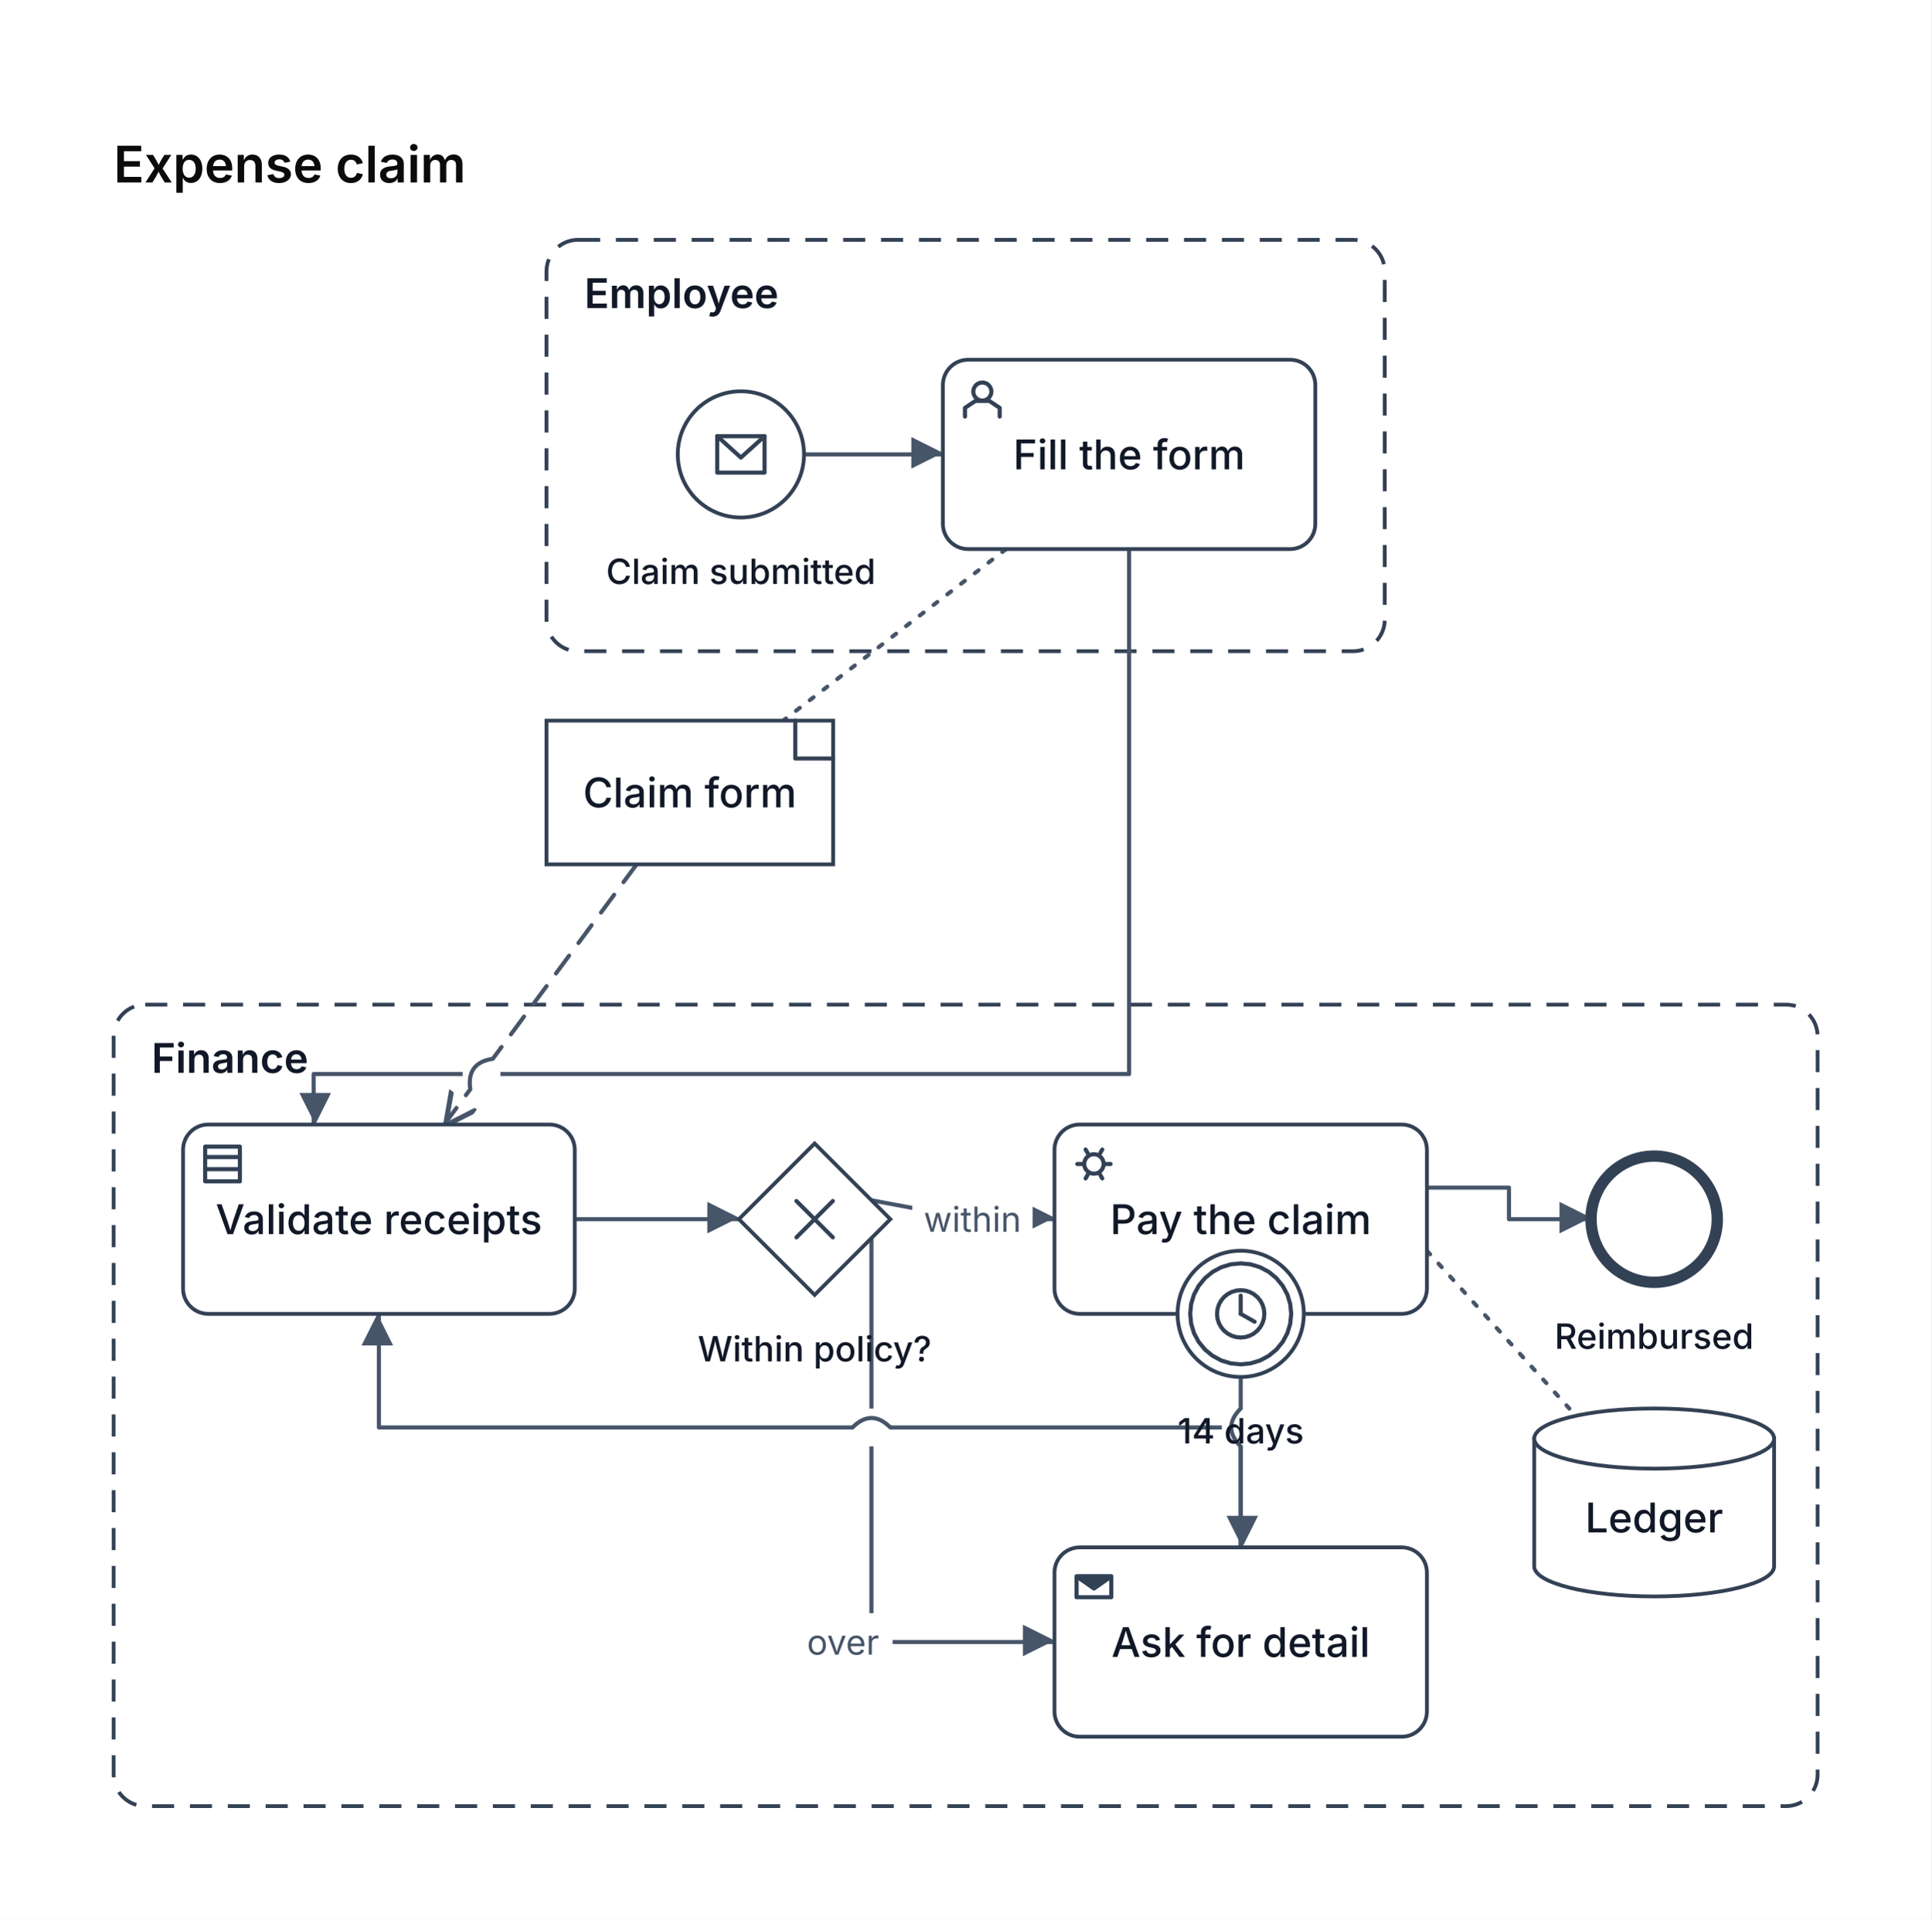
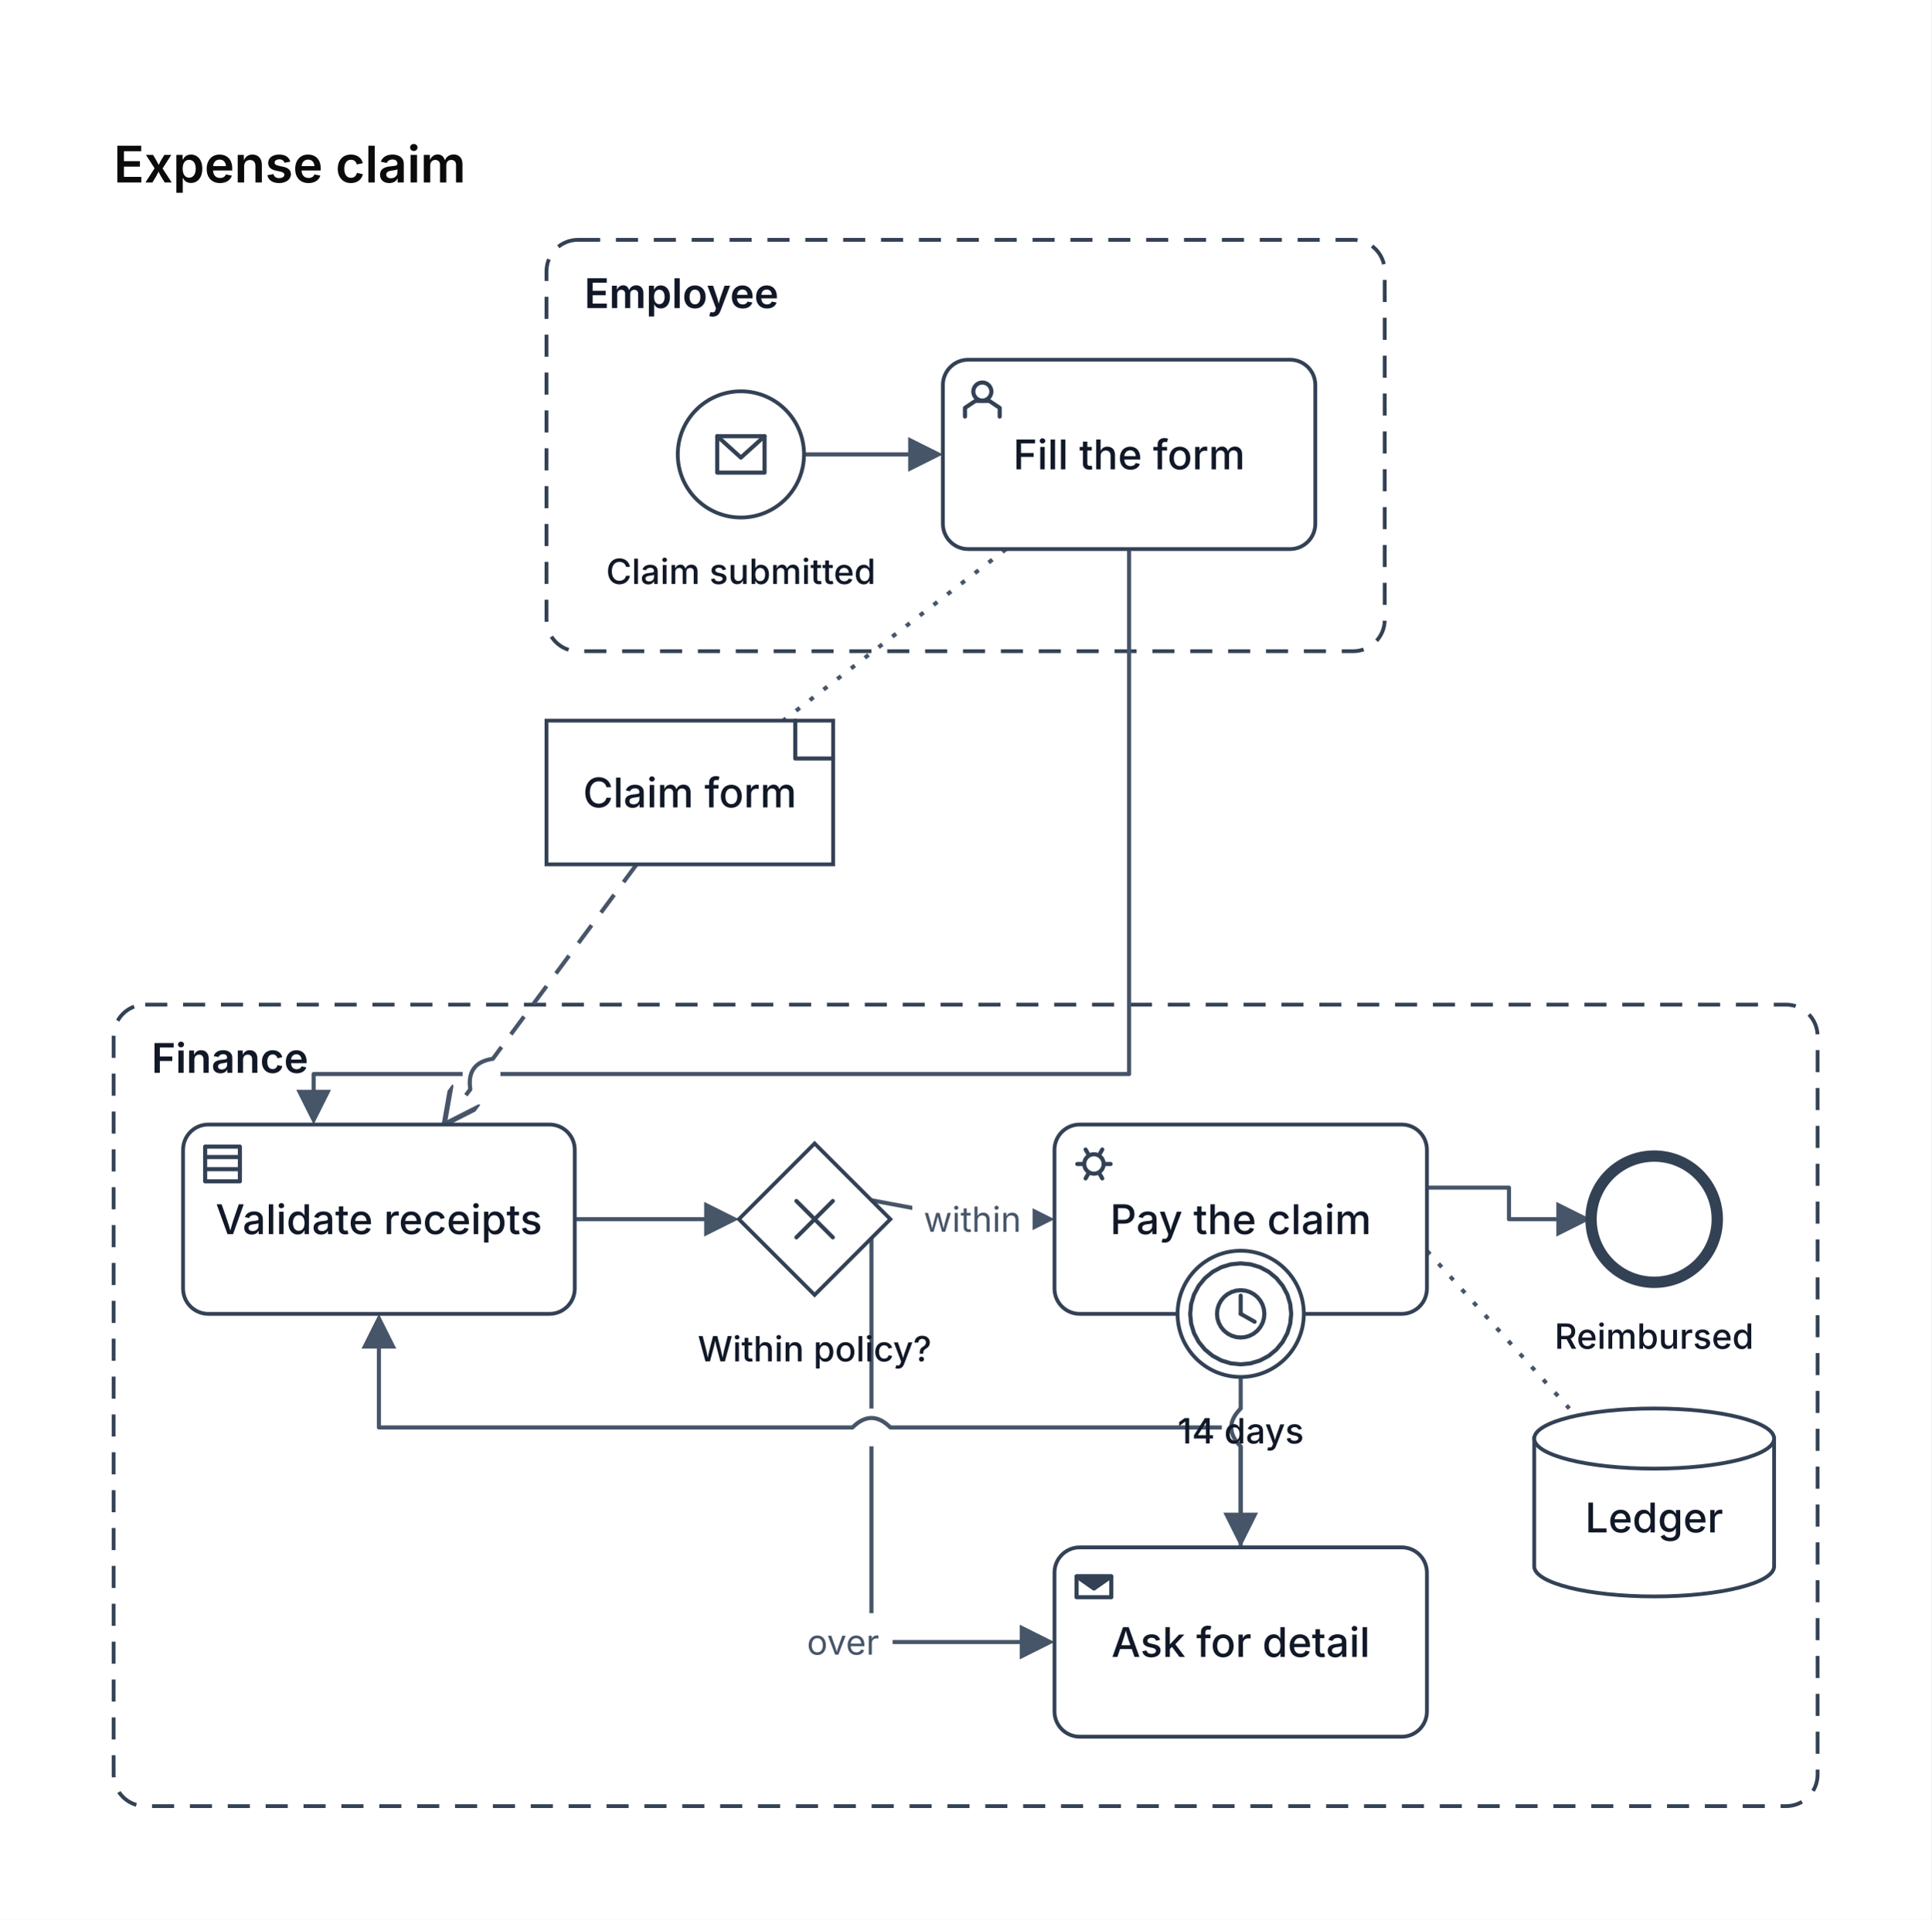
<svg xmlns="http://www.w3.org/2000/svg" width="611.88" height="608.37" viewBox="0 0 611.88 608.37" role="img" aria-label="Expense claim">
  <defs>
-     <marker id="h-open-_475569" markerUnits="userSpaceOnUse" markerWidth="11" markerHeight="11" refX="10" refY="5.5" orient="auto-start-reverse">
-       <path d="M0,0 L10,5 L0,10" fill="none" stroke="#475569" stroke-width="1.6" stroke-linecap="round" stroke-linejoin="round" />
+     <marker id="h-open-_475569" markerUnits="userSpaceOnUse" markerWidth="13" markerHeight="11" viewBox="-12 0 13 11" refX="0" refY="5.5" orient="auto-start-reverse">
+       <path d="M-11,0 L0,5.5 L-11,11" fill="none" stroke="#475569" stroke-width="1.6" stroke-linecap="round" stroke-linejoin="round" />
    </marker>
-     <marker id="h-solid-_475569" markerUnits="userSpaceOnUse" markerWidth="11" markerHeight="11" refX="10" refY="5.5" orient="auto-start-reverse">
-       <path d="M0,0 L10,5 L0,10 z" fill="#475569" />
+     <marker id="h-solid-_475569" markerUnits="userSpaceOnUse" markerWidth="13" markerHeight="11" viewBox="-12 0 13 11" refX="0" refY="5.5" orient="auto-start-reverse">
+       <path d="M-11,0 L0,5.5 L-11,11 z" fill="#475569" />
    </marker>
  </defs>
  <rect x="0" y="0" width="611.88" height="608.37" fill="#ffffff" />
  <g transform="translate(214.74,124)">
    <rect x="-41.6" y="-48" width="265.6" height="130.37" rx="10" fill="#ffffff" stroke="#334155" stroke-width="1.2" stroke-dasharray="7 5" />
    <rect x="-32.6" y="-40.46" width="63.8" height="18.2" fill="#ffffff" />
    <text x="-29.6" y="-31.1" text-anchor="start" dominant-baseline="central" font-family="Inter, ui-sans-serif, system-ui, sans-serif" font-size="13" font-weight="600" fill="#111827">Employee</text>
    <rect x="-178.74" y="194.37" width="539.88" height="254" rx="10" fill="#ffffff" stroke="#334155" stroke-width="1.2" stroke-dasharray="7 5" />
    <rect x="-169.74" y="201.91" width="52.24" height="18.2" fill="#ffffff" />
    <text x="-166.74" y="211.27" text-anchor="start" dominant-baseline="central" font-family="Inter, ui-sans-serif, system-ui, sans-serif" font-size="13" font-weight="600" fill="#111827">Finance</text>
-     <polyline points="40,20 62,20 62,20 84,20" fill="none" stroke="#475569" stroke-width="1.3" stroke-linejoin="round" stroke-linecap="round" marker-end="url(#h-solid-_475569)" />
-     <polyline points="143,50 143,216.37 -94.69,216.37 -115.37,216.37 -115.37,232.37" fill="none" stroke="#475569" stroke-width="1.3" stroke-linejoin="round" stroke-linecap="round" marker-end="url(#h-solid-_475569)" />
-     <polyline points="-32.64,262.37 -6.64,262.37 -6.64,262.37 19.36,262.37" fill="none" stroke="#475569" stroke-width="1.3" stroke-linejoin="round" stroke-linecap="round" marker-end="url(#h-solid-_475569)" />
-     <polyline points="61.36,256.37 93.36,262.37 93.36,262.37 119.36,262.37" fill="none" stroke="#475569" stroke-width="1.3" stroke-linejoin="round" stroke-linecap="round" marker-end="url(#h-solid-_475569)" />
-     <polyline points="61.36,268.37 61.36,396.37 43.36,396.37 119.36,396.37" fill="none" stroke="#475569" stroke-width="1.3" stroke-linejoin="round" stroke-linecap="round" marker-end="url(#h-solid-_475569)" />
-     <polyline points="178.36,366.37 178.36,328.37 -94.69,328.37 -94.69,292.37" fill="none" stroke="#475569" stroke-width="1.3" stroke-linejoin="round" stroke-linecap="round" marker-end="url(#h-solid-_475569)" />
-     <polyline points="237.36,252.37 263.36,252.37 263.36,262.37 263.36,262.37 289.36,262.37" fill="none" stroke="#475569" stroke-width="1.3" stroke-linejoin="round" stroke-linecap="round" marker-end="url(#h-solid-_475569)" />
-     <polyline points="178.36,312.37 178.36,339.37 178.36,339.37 178.36,366.37" fill="none" stroke="#475569" stroke-width="1.3" stroke-linejoin="round" stroke-linecap="round" marker-end="url(#h-solid-_475569)" />
-     <polyline points="104.03,50 33.4,104.37" fill="none" stroke="#475569" stroke-width="1.3" stroke-linejoin="round" stroke-linecap="round" stroke-dasharray="1.5 4" />
-     <polyline points="237.36,272.37 282.48,322.37" fill="none" stroke="#475569" stroke-width="1.3" stroke-linejoin="round" stroke-linecap="round" stroke-dasharray="1.5 4" />
-     <polyline points="-13.03,149.92 -74.01,232.37" fill="none" stroke="#475569" stroke-width="1.3" stroke-linejoin="round" stroke-linecap="round" marker-end="url(#h-open-_475569)" stroke-dasharray="7 5" />
+     <polyline points="40,20 62,20 62,20 84,20" fill="none" stroke="none" marker-end="url(#h-solid-_475569)" />
+     <polyline points="40,20 62,20 62,20 74.5,20" fill="none" stroke="#475569" stroke-width="1.3" stroke-linejoin="round" stroke-linecap="butt" />
+     <polyline points="143,50 143,216.37 -94.69,216.37 -115.37,216.37 -115.37,232.37" fill="none" stroke="none" marker-end="url(#h-solid-_475569)" />
+     <polyline points="143,50 143,216.37 -94.69,216.37 -115.37,216.37 -115.37,222.87" fill="none" stroke="#475569" stroke-width="1.3" stroke-linejoin="round" stroke-linecap="butt" />
+     <polyline points="-32.64,262.37 -6.64,262.37 -6.64,262.37 19.36,262.37" fill="none" stroke="none" marker-end="url(#h-solid-_475569)" />
+     <polyline points="-32.64,262.37 -6.64,262.37 -6.64,262.37 9.86,262.37" fill="none" stroke="#475569" stroke-width="1.3" stroke-linejoin="round" stroke-linecap="butt" />
+     <polyline points="61.36,256.37 93.36,262.37 93.36,262.37 119.36,262.37" fill="none" stroke="none" marker-end="url(#h-solid-_475569)" />
+     <polyline points="61.36,256.37 93.36,262.37 93.36,262.37 109.86,262.37" fill="none" stroke="#475569" stroke-width="1.3" stroke-linejoin="round" stroke-linecap="butt" />
+     <polyline points="61.36,268.37 61.36,396.37 43.36,396.37 119.36,396.37" fill="none" stroke="none" marker-end="url(#h-solid-_475569)" />
+     <polyline points="61.36,268.37 61.36,396.37 43.36,396.37 109.86,396.37" fill="none" stroke="#475569" stroke-width="1.3" stroke-linejoin="round" stroke-linecap="butt" />
+     <polyline points="178.36,366.37 178.36,328.37 -94.69,328.37 -94.69,292.37" fill="none" stroke="none" marker-end="url(#h-solid-_475569)" />
+     <polyline points="178.36,366.37 178.36,328.37 -94.69,328.37 -94.69,301.87" fill="none" stroke="#475569" stroke-width="1.3" stroke-linejoin="round" stroke-linecap="butt" />
+     <polyline points="237.36,252.37 263.36,252.37 263.36,262.37 263.36,262.37 289.36,262.37" fill="none" stroke="none" marker-end="url(#h-solid-_475569)" />
+     <polyline points="237.36,252.37 263.36,252.37 263.36,262.37 263.36,262.37 279.86,262.37" fill="none" stroke="#475569" stroke-width="1.3" stroke-linejoin="round" stroke-linecap="butt" />
+     <polyline points="178.36,312.37 178.36,339.37 178.36,339.37 178.36,366.37" fill="none" stroke="none" marker-end="url(#h-solid-_475569)" />
+     <polyline points="178.36,312.37 178.36,339.37 178.36,339.37 178.36,356.87" fill="none" stroke="#475569" stroke-width="1.3" stroke-linejoin="round" stroke-linecap="butt" />
+     <polyline points="104.03,50 33.4,104.37" fill="none" stroke="#475569" stroke-width="1.3" stroke-linejoin="round" stroke-linecap="butt" stroke-dasharray="1.5 4" />
+     <polyline points="237.36,272.37 282.48,322.37" fill="none" stroke="#475569" stroke-width="1.3" stroke-linejoin="round" stroke-linecap="butt" stroke-dasharray="1.5 4" />
+     <polyline points="-13.03,149.92 -74.01,232.37" fill="none" stroke="none" marker-end="url(#h-open-_475569)" />
+     <polyline points="-13.03,149.92 -68.36,224.73" fill="none" stroke="#475569" stroke-width="1.3" stroke-linejoin="round" stroke-linecap="butt" stroke-dasharray="7 5" />
    <circle cx="-62.18" cy="216.37" r="6" fill="#ffffff" />
    <path d="M-58.61 211.54 Q -67 212.8 -65.74 221.19" fill="none" stroke="#475569" stroke-width="1.3" stroke-linecap="round" />
    <circle cx="61.36" cy="328.37" r="6" fill="#ffffff" />
    <path d="M67.36 328.37 Q 61.36 322.37 55.36 328.37" fill="none" stroke="#475569" stroke-width="1.3" stroke-linecap="round" />
    <circle cx="178.36" cy="328.37" r="6" fill="#ffffff" />
    <path d="M178.36 322.37 Q 172.36 328.37 178.36 334.37" fill="none" stroke="#475569" stroke-width="1.3" stroke-linecap="round" />
    <rect x="74.3" y="253.22" width="38.12" height="18.3" rx="3" fill="#ffffff" />
    <text x="93.36" y="262.37" text-anchor="middle" dominant-baseline="central" font-family="Inter, ui-sans-serif, system-ui, sans-serif" font-size="11" font-weight="400" fill="#475569">
      <tspan x="93.36" dy="0">within</tspan>
    </text>
    <rect x="36.66" y="387.22" width="31.4" height="18.3" rx="3" fill="#ffffff" />
    <text x="52.36" y="396.37" text-anchor="middle" dominant-baseline="central" font-family="Inter, ui-sans-serif, system-ui, sans-serif" font-size="11" font-weight="400" fill="#475569">
      <tspan x="52.36" dy="0">over</tspan>
    </text>
    <ellipse cx="20" cy="20" rx="20" ry="20" fill="#ffffff" stroke="#334155" stroke-width="1.2" />
    <rect x="84" y="-10" width="118" height="60" rx="8" fill="#ffffff" stroke="#334155" stroke-width="1.2" />
    <text x="143" y="20" text-anchor="middle" dominant-baseline="central" font-family="Inter, ui-sans-serif, system-ui, sans-serif" font-size="13" font-weight="500" fill="#111827">
      <tspan x="143" dy="0">Fill the form</tspan>
    </text>
    <rect x="-156.74" y="232.37" width="124.1" height="60" rx="8" fill="#ffffff" stroke="#334155" stroke-width="1.2" />
    <text x="-94.69" y="262.37" text-anchor="middle" dominant-baseline="central" font-family="Inter, ui-sans-serif, system-ui, sans-serif" font-size="13" font-weight="500" fill="#111827">
      <tspan x="-94.69" dy="0">Validate receipts</tspan>
    </text>
    <polygon points="43.36,238.37 67.36,262.37 43.36,286.37 19.36,262.37" fill="#ffffff" stroke="#334155" stroke-width="1.2" />
    <rect x="119.36" y="232.37" width="118" height="60" rx="8" fill="#ffffff" stroke="#334155" stroke-width="1.2" />
    <text x="178.36" y="262.37" text-anchor="middle" dominant-baseline="central" font-family="Inter, ui-sans-serif, system-ui, sans-serif" font-size="13" font-weight="500" fill="#111827">
      <tspan x="178.36" dy="0">Pay the claim</tspan>
    </text>
    <rect x="119.36" y="366.37" width="118" height="60" rx="8" fill="#ffffff" stroke="#334155" stroke-width="1.2" />
    <text x="178.36" y="396.37" text-anchor="middle" dominant-baseline="central" font-family="Inter, ui-sans-serif, system-ui, sans-serif" font-size="13" font-weight="500" fill="#111827">
      <tspan x="178.36" dy="0">Ask for detail</tspan>
    </text>
    <ellipse cx="309.36" cy="262.37" rx="20" ry="20" fill="#ffffff" stroke="#334155" stroke-width="3.6" />
    <ellipse cx="178.36" cy="292.37" rx="20" ry="20" fill="#ffffff" stroke="#334155" stroke-width="1.2" />
    <rect x="-41.6" y="104.37" width="90.83" height="45.55" rx="0" fill="#ffffff" stroke="#334155" stroke-width="1.2" />
    <text x="3.81" y="127.14" text-anchor="middle" dominant-baseline="central" font-family="Inter, ui-sans-serif, system-ui, sans-serif" font-size="13" font-weight="500" fill="#111827">
      <tspan x="3.81" dy="0">Claim form</tspan>
    </text>
    <path d="M 271.36 331.89 L 271.36 372.39 A 38 9.53 0 0 0 347.36 372.39 L 347.36 331.89 Z" fill="#ffffff" stroke="#334155" stroke-width="1.2" />
    <ellipse cx="309.36" cy="331.89" rx="38" ry="9.53" fill="#ffffff" stroke="#334155" stroke-width="1.2" />
    <text x="309.36" y="356.9" text-anchor="middle" dominant-baseline="central" font-family="Inter, ui-sans-serif, system-ui, sans-serif" font-size="13" font-weight="500" fill="#111827">
      <tspan x="309.36" dy="0">Ledger</tspan>
    </text>
    <polygon points="12.5,14.23 27.5,14.23 27.5,25.77 12.5,25.77" fill="none" stroke="#334155" stroke-width="1.3" stroke-linejoin="round" stroke-linecap="round" />
    <polyline points="12.5,14.23 20,21 27.5,14.23" fill="none" stroke="#334155" stroke-width="1.3" stroke-linejoin="round" stroke-linecap="round" />
    <polygon points="99.36,0.08 99.31,0.64 99.14,1.17 98.88,1.67 98.52,2.1 98.09,2.46 97.59,2.72 97.06,2.89 96.5,2.94 95.94,2.89 95.41,2.72 94.91,2.46 94.48,2.1 94.12,1.67 93.86,1.17 93.69,0.64 93.64,0.08 93.69,-0.48 93.86,-1.01 94.12,-1.51 94.48,-1.94 94.91,-2.3 95.41,-2.56 95.94,-2.73 96.5,-2.78 97.06,-2.73 97.59,-2.56 98.09,-2.3 98.52,-1.94 98.88,-1.51 99.14,-1.01 99.31,-0.48" fill="none" stroke="#334155" stroke-width="1.3" stroke-linejoin="round" stroke-linecap="round" />
    <polyline points="91,8 91,5.25 94.3,3.05 98.7,3.05 102,5.25 102,8" fill="none" stroke="#334155" stroke-width="1.3" stroke-linejoin="round" stroke-linecap="round" />
    <polygon points="-149.74,239.37 -138.74,239.37 -138.74,250.37 -149.74,250.37" fill="none" stroke="#334155" stroke-width="1.3" stroke-linejoin="round" stroke-linecap="round" />
    <polyline points="-149.74,242.67 -138.74,242.67" fill="none" stroke="#334155" stroke-width="1.3" stroke-linejoin="round" stroke-linecap="round" />
    <polyline points="-149.74,246.52 -138.74,246.52" fill="none" stroke="#334155" stroke-width="1.3" stroke-linejoin="round" stroke-linecap="round" />
    <polyline points="37.59,256.6 49.13,268.13" fill="none" stroke="#334155" stroke-width="1.3" stroke-linejoin="round" stroke-linecap="round" />
    <polyline points="37.59,268.13 49.13,256.6" fill="none" stroke="#334155" stroke-width="1.3" stroke-linejoin="round" stroke-linecap="round" />
    <polygon points="134.94,244.87 134.88,245.47 134.7,246.04 134.42,246.58 134.03,247.04 133.57,247.43 133.04,247.71 132.46,247.89 131.86,247.95 131.26,247.89 130.68,247.71 130.15,247.43 129.68,247.04 129.3,246.58 129.01,246.04 128.84,245.47 128.78,244.87 128.84,244.26 129.01,243.69 129.3,243.15 129.68,242.69 130.15,242.3 130.68,242.02 131.26,241.84 131.86,241.79 132.46,241.84 133.04,242.02 133.57,242.3 134.03,242.69 134.42,243.15 134.7,243.69 134.88,244.26" fill="none" stroke="#334155" stroke-width="1.3" stroke-linejoin="round" stroke-linecap="round" />
    <polyline points="135.16,244.87 137.14,244.87" fill="none" stroke="#334155" stroke-width="1.3" stroke-linejoin="round" stroke-linecap="round" />
    <polyline points="133.51,247.72 134.5,249.44" fill="none" stroke="#334155" stroke-width="1.3" stroke-linejoin="round" stroke-linecap="round" />
    <polyline points="130.21,247.72 129.22,249.44" fill="none" stroke="#334155" stroke-width="1.3" stroke-linejoin="round" stroke-linecap="round" />
    <polyline points="128.56,244.87 126.58,244.87" fill="none" stroke="#334155" stroke-width="1.3" stroke-linejoin="round" stroke-linecap="round" />
    <polyline points="130.21,242.01 129.22,240.29" fill="none" stroke="#334155" stroke-width="1.3" stroke-linejoin="round" stroke-linecap="round" />
    <polyline points="133.51,242.01 134.5,240.29" fill="none" stroke="#334155" stroke-width="1.3" stroke-linejoin="round" stroke-linecap="round" />
    <polygon points="126.36,375.57 137.36,375.57 137.36,382.17 126.36,382.17" fill="none" stroke="#334155" stroke-width="1.3" stroke-linejoin="round" stroke-linecap="round" />
    <polygon points="126.36,375.57 131.86,379.42 137.36,375.57" fill="#334155" stroke="#334155" stroke-width="1.3" stroke-linejoin="round" stroke-linecap="round" />
    <polygon points="194.36,292.37 194.05,295.49 193.14,298.49 191.66,301.25 189.67,303.68 187.25,305.67 184.48,307.15 181.48,308.06 178.36,308.37 175.24,308.06 172.23,307.15 169.47,305.67 167.04,303.68 165.05,301.25 163.57,298.49 162.66,295.49 162.36,292.37 162.66,289.24 163.57,286.24 165.05,283.48 167.04,281.05 169.47,279.06 172.23,277.58 175.24,276.67 178.36,276.37 181.48,276.67 184.48,277.58 187.25,279.06 189.67,281.05 191.66,283.48 193.14,286.24 194.05,289.24" fill="none" stroke="#334155" stroke-width="1.3" stroke-linejoin="round" stroke-linecap="round" />
    <polygon points="185.86,292.37 185.71,293.83 185.29,295.24 184.59,296.53 183.66,297.67 182.52,298.6 181.23,299.29 179.82,299.72 178.36,299.87 176.89,299.72 175.49,299.29 174.19,298.6 173.05,297.67 172.12,296.53 171.43,295.24 171,293.83 170.86,292.37 171,290.9 171.43,289.49 172.12,288.2 173.05,287.06 174.19,286.13 175.49,285.44 176.89,285.01 178.36,284.87 179.82,285.01 181.23,285.44 182.52,286.13 183.66,287.06 184.59,288.2 185.29,289.49 185.71,290.9" fill="none" stroke="#334155" stroke-width="1.3" stroke-linejoin="round" stroke-linecap="round" />
    <polyline points="178.36,292.37 178.36,286.6" fill="none" stroke="#334155" stroke-width="1.3" stroke-linejoin="round" stroke-linecap="round" />
    <polyline points="178.36,292.37 182.77,294.87" fill="none" stroke="#334155" stroke-width="1.3" stroke-linejoin="round" stroke-linecap="round" />
    <polyline points="37.23,104.37 37.23,116.37 49.23,116.37" fill="none" stroke="#334155" stroke-width="1.3" stroke-linejoin="round" stroke-linecap="round" />
    <text x="20" y="57.05" text-anchor="middle" dominant-baseline="central" font-family="Inter, ui-sans-serif, system-ui, sans-serif" font-size="11.05" font-weight="500" fill="#111827">Claim submitted</text>
    <text x="43.36" y="303.42" text-anchor="middle" dominant-baseline="central" font-family="Inter, ui-sans-serif, system-ui, sans-serif" font-size="11.05" font-weight="500" fill="#111827">Within policy?</text>
    <text x="309.36" y="299.42" text-anchor="middle" dominant-baseline="central" font-family="Inter, ui-sans-serif, system-ui, sans-serif" font-size="11.05" font-weight="500" fill="#111827">Reimbursed</text>
    <text x="178.36" y="329.42" text-anchor="middle" dominant-baseline="central" font-family="Inter, ui-sans-serif, system-ui, sans-serif" font-size="11.05" font-weight="500" fill="#111827">14 days</text>
    <text x="-178.74" y="-72" text-anchor="start" dominant-baseline="central" font-family="Inter, ui-sans-serif, system-ui, sans-serif" font-size="16" font-weight="600" fill="#0b0b0b">Expense claim</text>
  </g>
</svg>
